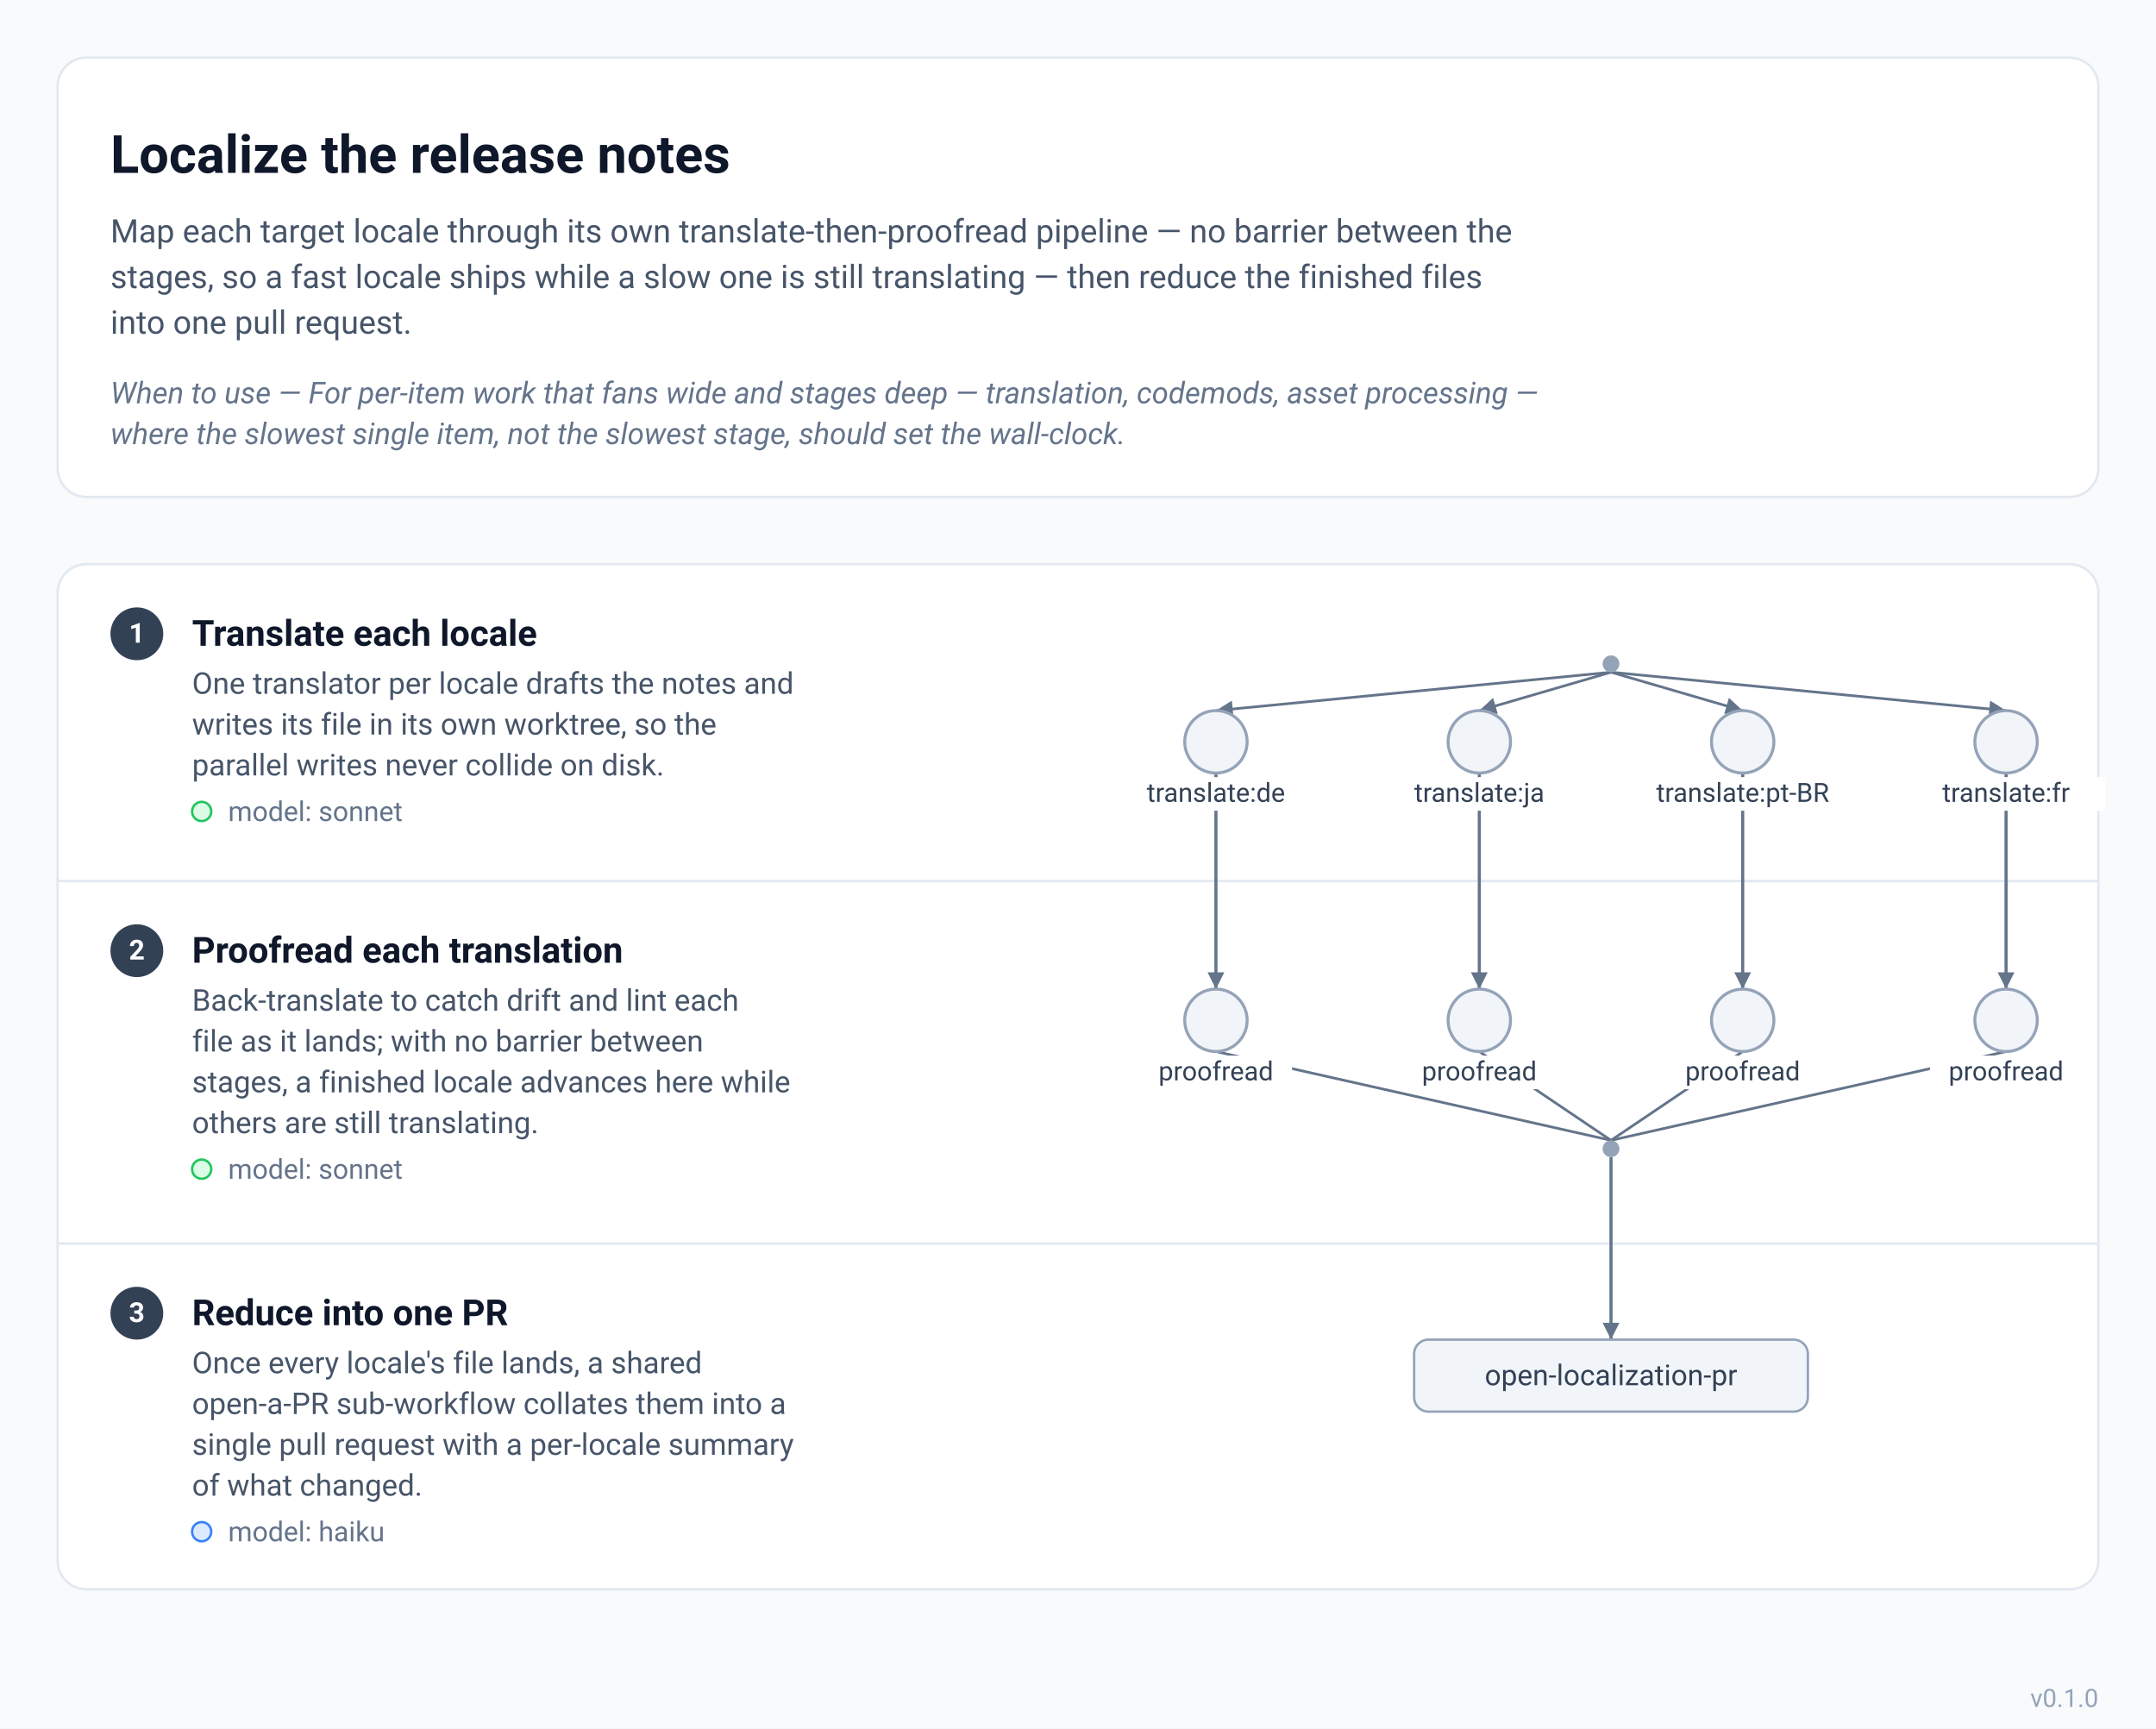
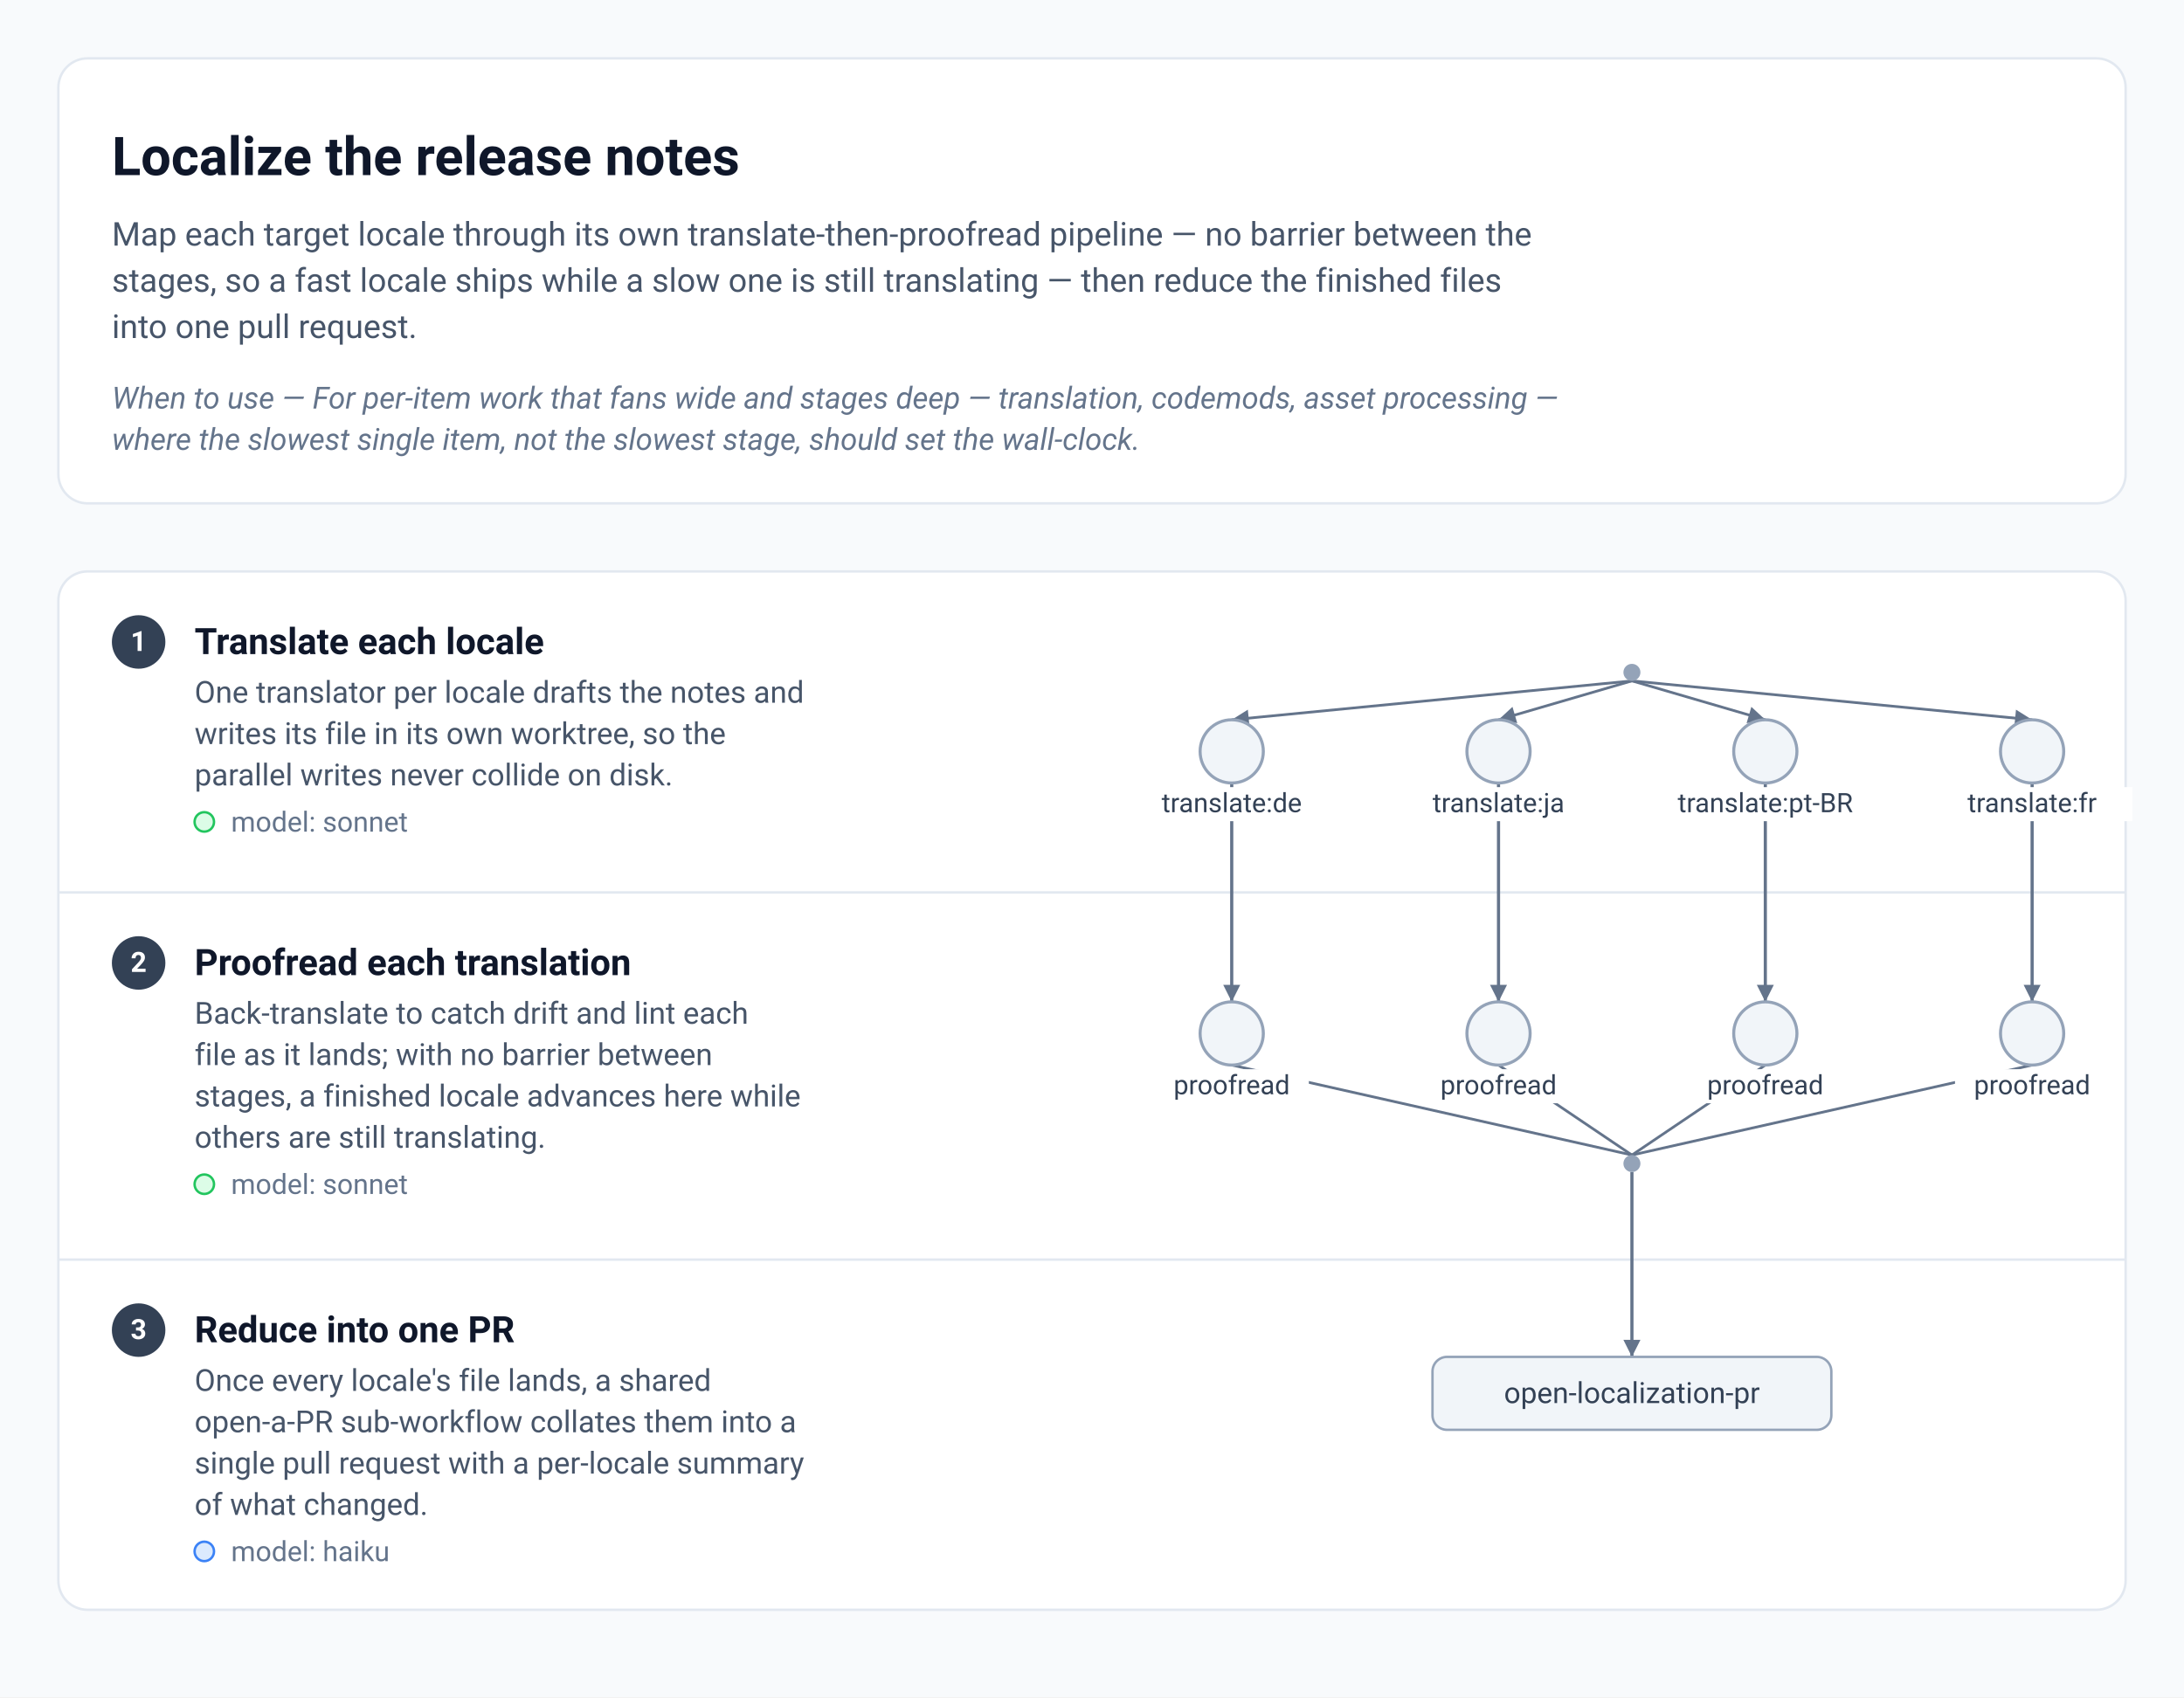
- <svg xmlns="http://www.w3.org/2000/svg" width="898" height="720" viewBox="0 0 898 720" font-family="-apple-system, BlinkMacSystemFont, 'Segoe UI', Roboto, Helvetica, Arial, sans-serif">
-   <rect width="898" height="720" fill="#f8fafc" />
+ <svg xmlns="http://www.w3.org/2000/svg" width="898" height="698" viewBox="0 0 898 698" font-family="-apple-system, BlinkMacSystemFont, 'Segoe UI', Roboto, Helvetica, Arial, sans-serif">
+   <rect width="898" height="698" fill="#f8fafc" />
  <g transform="translate(0 24)">
    <g class="header-card">
      <rect x="24" y="0" width="850" height="183" rx="12" fill="#ffffff" stroke="#e2e8f0" stroke-width="1" />
      <text x="46" y="48" font-size="22" fill="#0f172a" font-weight="700">Localize the release notes</text>
      <text x="46" y="77" font-size="13.5" fill="#475569">Map each target locale through its own translate-then-proofread pipeline — no barrier between the</text>
      <text x="46" y="96" font-size="13.5" fill="#475569">stages, so a fast locale ships while a slow one is still translating — then reduce the finished files</text>
      <text x="46" y="115" font-size="13.5" fill="#475569">into one pull request.</text>
      <text x="46" y="144" font-size="12.5" fill="#64748b" font-style="italic">When to use — For per-item work that fans wide and stages deep — translation, codemods, asset processing —</text>
      <text x="46" y="161" font-size="12.5" fill="#64748b" font-style="italic">where the slowest single item, not the slowest stage, should set the wall-clock.</text>
    </g>
  </g>
  <g transform="translate(0 223)">
    <rect x="24" y="12" width="850" height="427" rx="12" fill="#ffffff" stroke="#e2e8f0" stroke-width="1" />
    <g class="swimlane" />
    <g class="swimlane">
      <line x1="24" y1="144" x2="874" y2="144" stroke="#e2e8f0" stroke-width="1" />
    </g>
    <g class="swimlane">
      <line x1="24" y1="295" x2="874" y2="295" stroke="#e2e8f0" stroke-width="1" />
    </g>
    <g transform="translate(0 12)">
      <g class="lane-label">
        <circle cx="57" cy="29" r="11" fill="#334155" />
        <text x="57" y="32.7" font-size="11.5" fill="#ffffff" font-weight="700" text-anchor="middle">1</text>
        <text x="80" y="34" font-size="15" fill="#0f172a" font-weight="700">Translate each locale</text>
        <text x="80" y="54" font-size="12.5" fill="#475569">One translator per locale drafts the notes and</text>
        <text x="80" y="71" font-size="12.5" fill="#475569">writes its file in its own worktree, so the</text>
        <text x="80" y="88" font-size="12.5" fill="#475569">parallel writes never collide on disk.</text>
        <circle cx="84" cy="103" r="4" fill="#dcfce7" stroke="#22c55e" stroke-width="1" />
        <text x="95" y="107" font-size="11.5" fill="#64748b">model: sonnet</text>
      </g>
    </g>
    <g transform="translate(0 144)">
      <g class="lane-label">
        <circle cx="57" cy="29" r="11" fill="#334155" />
        <text x="57" y="32.7" font-size="11.5" fill="#ffffff" font-weight="700" text-anchor="middle">2</text>
        <text x="80" y="34" font-size="15" fill="#0f172a" font-weight="700">Proofread each translation</text>
        <text x="80" y="54" font-size="12.5" fill="#475569">Back-translate to catch drift and lint each</text>
        <text x="80" y="71" font-size="12.5" fill="#475569">file as it lands; with no barrier between</text>
        <text x="80" y="88" font-size="12.5" fill="#475569">stages, a finished locale advances here while</text>
        <text x="80" y="105" font-size="12.5" fill="#475569">others are still translating.</text>
        <circle cx="84" cy="120" r="4" fill="#dcfce7" stroke="#22c55e" stroke-width="1" />
        <text x="95" y="124" font-size="11.5" fill="#64748b">model: sonnet</text>
      </g>
    </g>
    <g transform="translate(0 295)">
      <g class="lane-label">
        <circle cx="57" cy="29" r="11" fill="#334155" />
        <text x="57" y="32.7" font-size="11.5" fill="#ffffff" font-weight="700" text-anchor="middle">3</text>
        <text x="80" y="34" font-size="15" fill="#0f172a" font-weight="700">Reduce into one PR</text>
        <text x="80" y="54" font-size="12.5" fill="#475569">Once every locale's file lands, a shared</text>
        <text x="80" y="71" font-size="12.5" fill="#475569">open-a-PR sub-workflow collates them into a</text>
        <text x="80" y="88" font-size="12.5" fill="#475569">single pull request with a per-locale summary</text>
        <text x="80" y="105" font-size="12.5" fill="#475569">of what changed.</text>
        <circle cx="84" cy="120" r="4" fill="#dbeafe" stroke="#3b82f6" stroke-width="1" />
        <text x="95" y="124" font-size="11.5" fill="#64748b">model: haiku</text>
      </g>
    </g>
    <g class="topology" transform="translate(367 0)">
      <g class="edge">
        <path d="M 139.45 99 L 139.45 189" fill="none" stroke="#64748b" stroke-width="1.3" />
        <polygon points="139.45,189 135.95,182 142.95,182" fill="#64748b" />
      </g>
      <g class="edge">
        <path d="M 304 57 L 139.45 73" fill="none" stroke="#64748b" stroke-width="1.1" />
        <polygon points="139.45,73 146.08,68.84 146.76,75.81" fill="#64748b" />
      </g>
      <g class="edge">
        <path d="M 249.15 99 L 249.15 189" fill="none" stroke="#64748b" stroke-width="1.3" />
        <polygon points="249.15,189 245.65,182 252.65,182" fill="#64748b" />
      </g>
      <g class="edge">
        <path d="M 304 57 L 249.15 73" fill="none" stroke="#64748b" stroke-width="1.1" />
        <polygon points="249.15,73 254.89,67.68 256.85,74.4" fill="#64748b" />
      </g>
      <g class="edge">
        <path d="M 358.85 99 L 358.85 189" fill="none" stroke="#64748b" stroke-width="1.3" />
        <polygon points="358.85,189 355.35,182 362.35,182" fill="#64748b" />
      </g>
      <g class="edge">
        <path d="M 304 57 L 358.85 73" fill="none" stroke="#64748b" stroke-width="1.1" />
        <polygon points="358.85,73 351.15,74.4 353.11,67.68" fill="#64748b" />
      </g>
      <g class="edge">
        <path d="M 468.55 99 L 468.55 189" fill="none" stroke="#64748b" stroke-width="1.3" />
        <polygon points="468.55,189 465.05,182 472.05,182" fill="#64748b" />
      </g>
      <g class="edge">
        <path d="M 304 57 L 468.55 73" fill="none" stroke="#64748b" stroke-width="1.1" />
        <polygon points="468.55,73 461.24,75.81 461.92,68.84" fill="#64748b" />
      </g>
      <g class="edge">
        <path d="M 139.45 215 L 304 252" fill="none" stroke="#64748b" stroke-width="1.1" />
      </g>
      <g class="edge">
        <path d="M 249.15 215 L 304 252" fill="none" stroke="#64748b" stroke-width="1.1" />
      </g>
      <g class="edge">
        <path d="M 358.85 215 L 304 252" fill="none" stroke="#64748b" stroke-width="1.1" />
      </g>
      <g class="edge">
        <path d="M 468.55 215 L 304 252" fill="none" stroke="#64748b" stroke-width="1.1" />
      </g>
      <g class="edge">
        <path d="M 304 259 L 304 335" fill="none" stroke="#64748b" stroke-width="1.3" />
        <polygon points="304,335 300.5,328 307.5,328" fill="#64748b" />
      </g>
      <circle class="hub" cx="304" cy="53.5" r="3.5" fill="#94a3b8" />
      <g class="agent-node">
        <circle cx="139.45" cy="86" r="13" fill="#f1f5f9" stroke="#94a3b8" stroke-width="1.25" />
        <rect x="98.17" y="100.7" width="82.56" height="14" fill="#ffffff" />
        <text x="139.45" y="111" font-size="11" fill="#334155" text-anchor="middle">translate:de</text>
      </g>
      <g class="agent-node">
        <circle cx="139.45" cy="202" r="13" fill="#f1f5f9" stroke="#94a3b8" stroke-width="1.25" />
        <rect x="107.74" y="216.7" width="63.42" height="14" fill="#ffffff" />
        <text x="139.45" y="227" font-size="11" fill="#334155" text-anchor="middle">proofread</text>
      </g>
      <g class="agent-node">
        <circle cx="249.15" cy="86" r="13" fill="#f1f5f9" stroke="#94a3b8" stroke-width="1.25" />
        <rect x="207.87" y="100.7" width="82.56" height="14" fill="#ffffff" />
        <text x="249.15" y="111" font-size="11" fill="#334155" text-anchor="middle">translate:ja</text>
      </g>
      <g class="agent-node">
        <circle cx="249.15" cy="202" r="13" fill="#f1f5f9" stroke="#94a3b8" stroke-width="1.25" />
        <rect x="217.44" y="216.7" width="63.42" height="14" fill="#ffffff" />
        <text x="249.15" y="227" font-size="11" fill="#334155" text-anchor="middle">proofread</text>
      </g>
      <g class="agent-node">
        <circle cx="358.85" cy="86" r="13" fill="#f1f5f9" stroke="#94a3b8" stroke-width="1.25" />
        <rect x="308" y="100.7" width="101.7" height="14" fill="#ffffff" />
        <text x="358.85" y="111" font-size="11" fill="#334155" text-anchor="middle">translate:pt-BR</text>
      </g>
      <g class="agent-node">
        <circle cx="358.85" cy="202" r="13" fill="#f1f5f9" stroke="#94a3b8" stroke-width="1.25" />
        <rect x="327.14" y="216.7" width="63.42" height="14" fill="#ffffff" />
        <text x="358.85" y="227" font-size="11" fill="#334155" text-anchor="middle">proofread</text>
      </g>
      <g class="agent-node">
        <circle cx="468.55" cy="86" r="13" fill="#f1f5f9" stroke="#94a3b8" stroke-width="1.25" />
        <rect x="427.27" y="100.7" width="82.56" height="14" fill="#ffffff" />
        <text x="468.55" y="111" font-size="11" fill="#334155" text-anchor="middle">translate:fr</text>
      </g>
      <g class="agent-node">
        <circle cx="468.55" cy="202" r="13" fill="#f1f5f9" stroke="#94a3b8" stroke-width="1.25" />
        <rect x="436.84" y="216.7" width="63.42" height="14" fill="#ffffff" />
        <text x="468.55" y="227" font-size="11" fill="#334155" text-anchor="middle">proofread</text>
      </g>
      <circle class="hub" cx="304" cy="255.5" r="3.5" fill="#94a3b8" />
      <g class="task-node">
        <rect x="222" y="335" width="164" height="30" rx="6" fill="#f1f5f9" stroke="#94a3b8" stroke-width="1" />
        <text x="304" y="354" font-size="12" fill="#334155" text-anchor="middle">open-localization-pr</text>
      </g>
    </g>
  </g>
-   <g class="provenance">
-     <text x="874" y="711" font-size="10.5" fill="#94a3b8" text-anchor="end">v0.1.0</text>
-   </g>
</svg>
